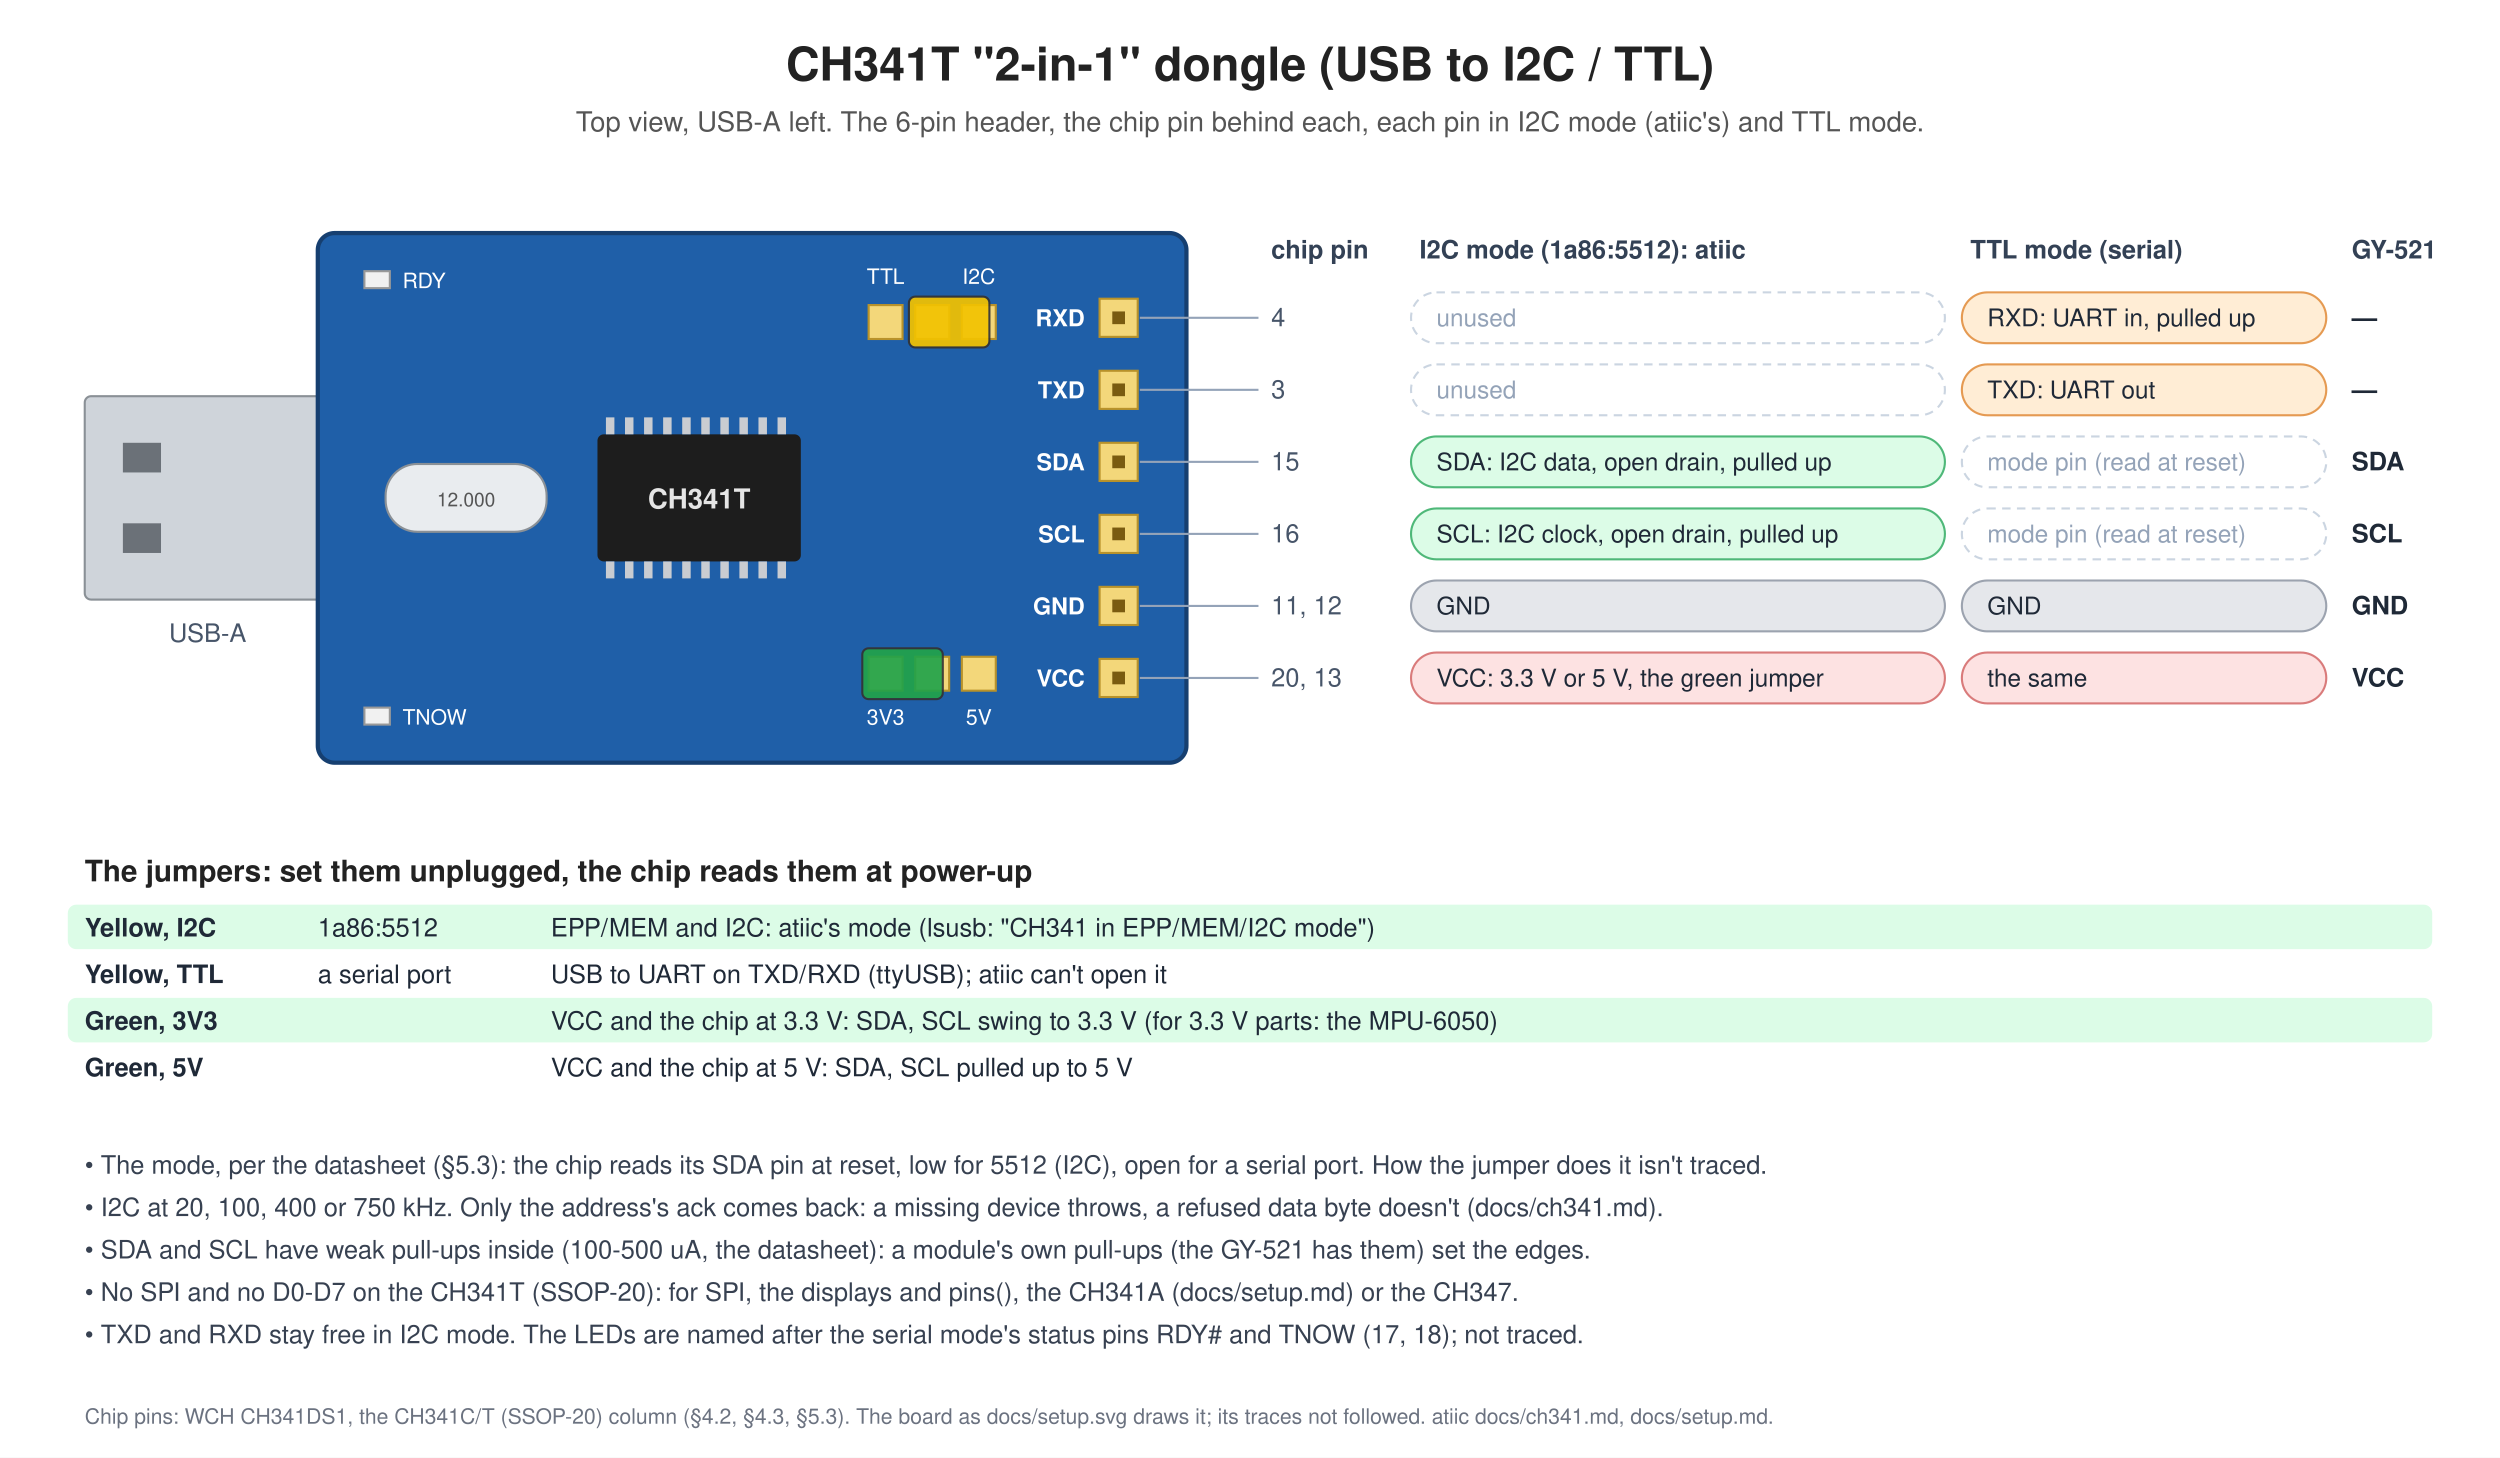
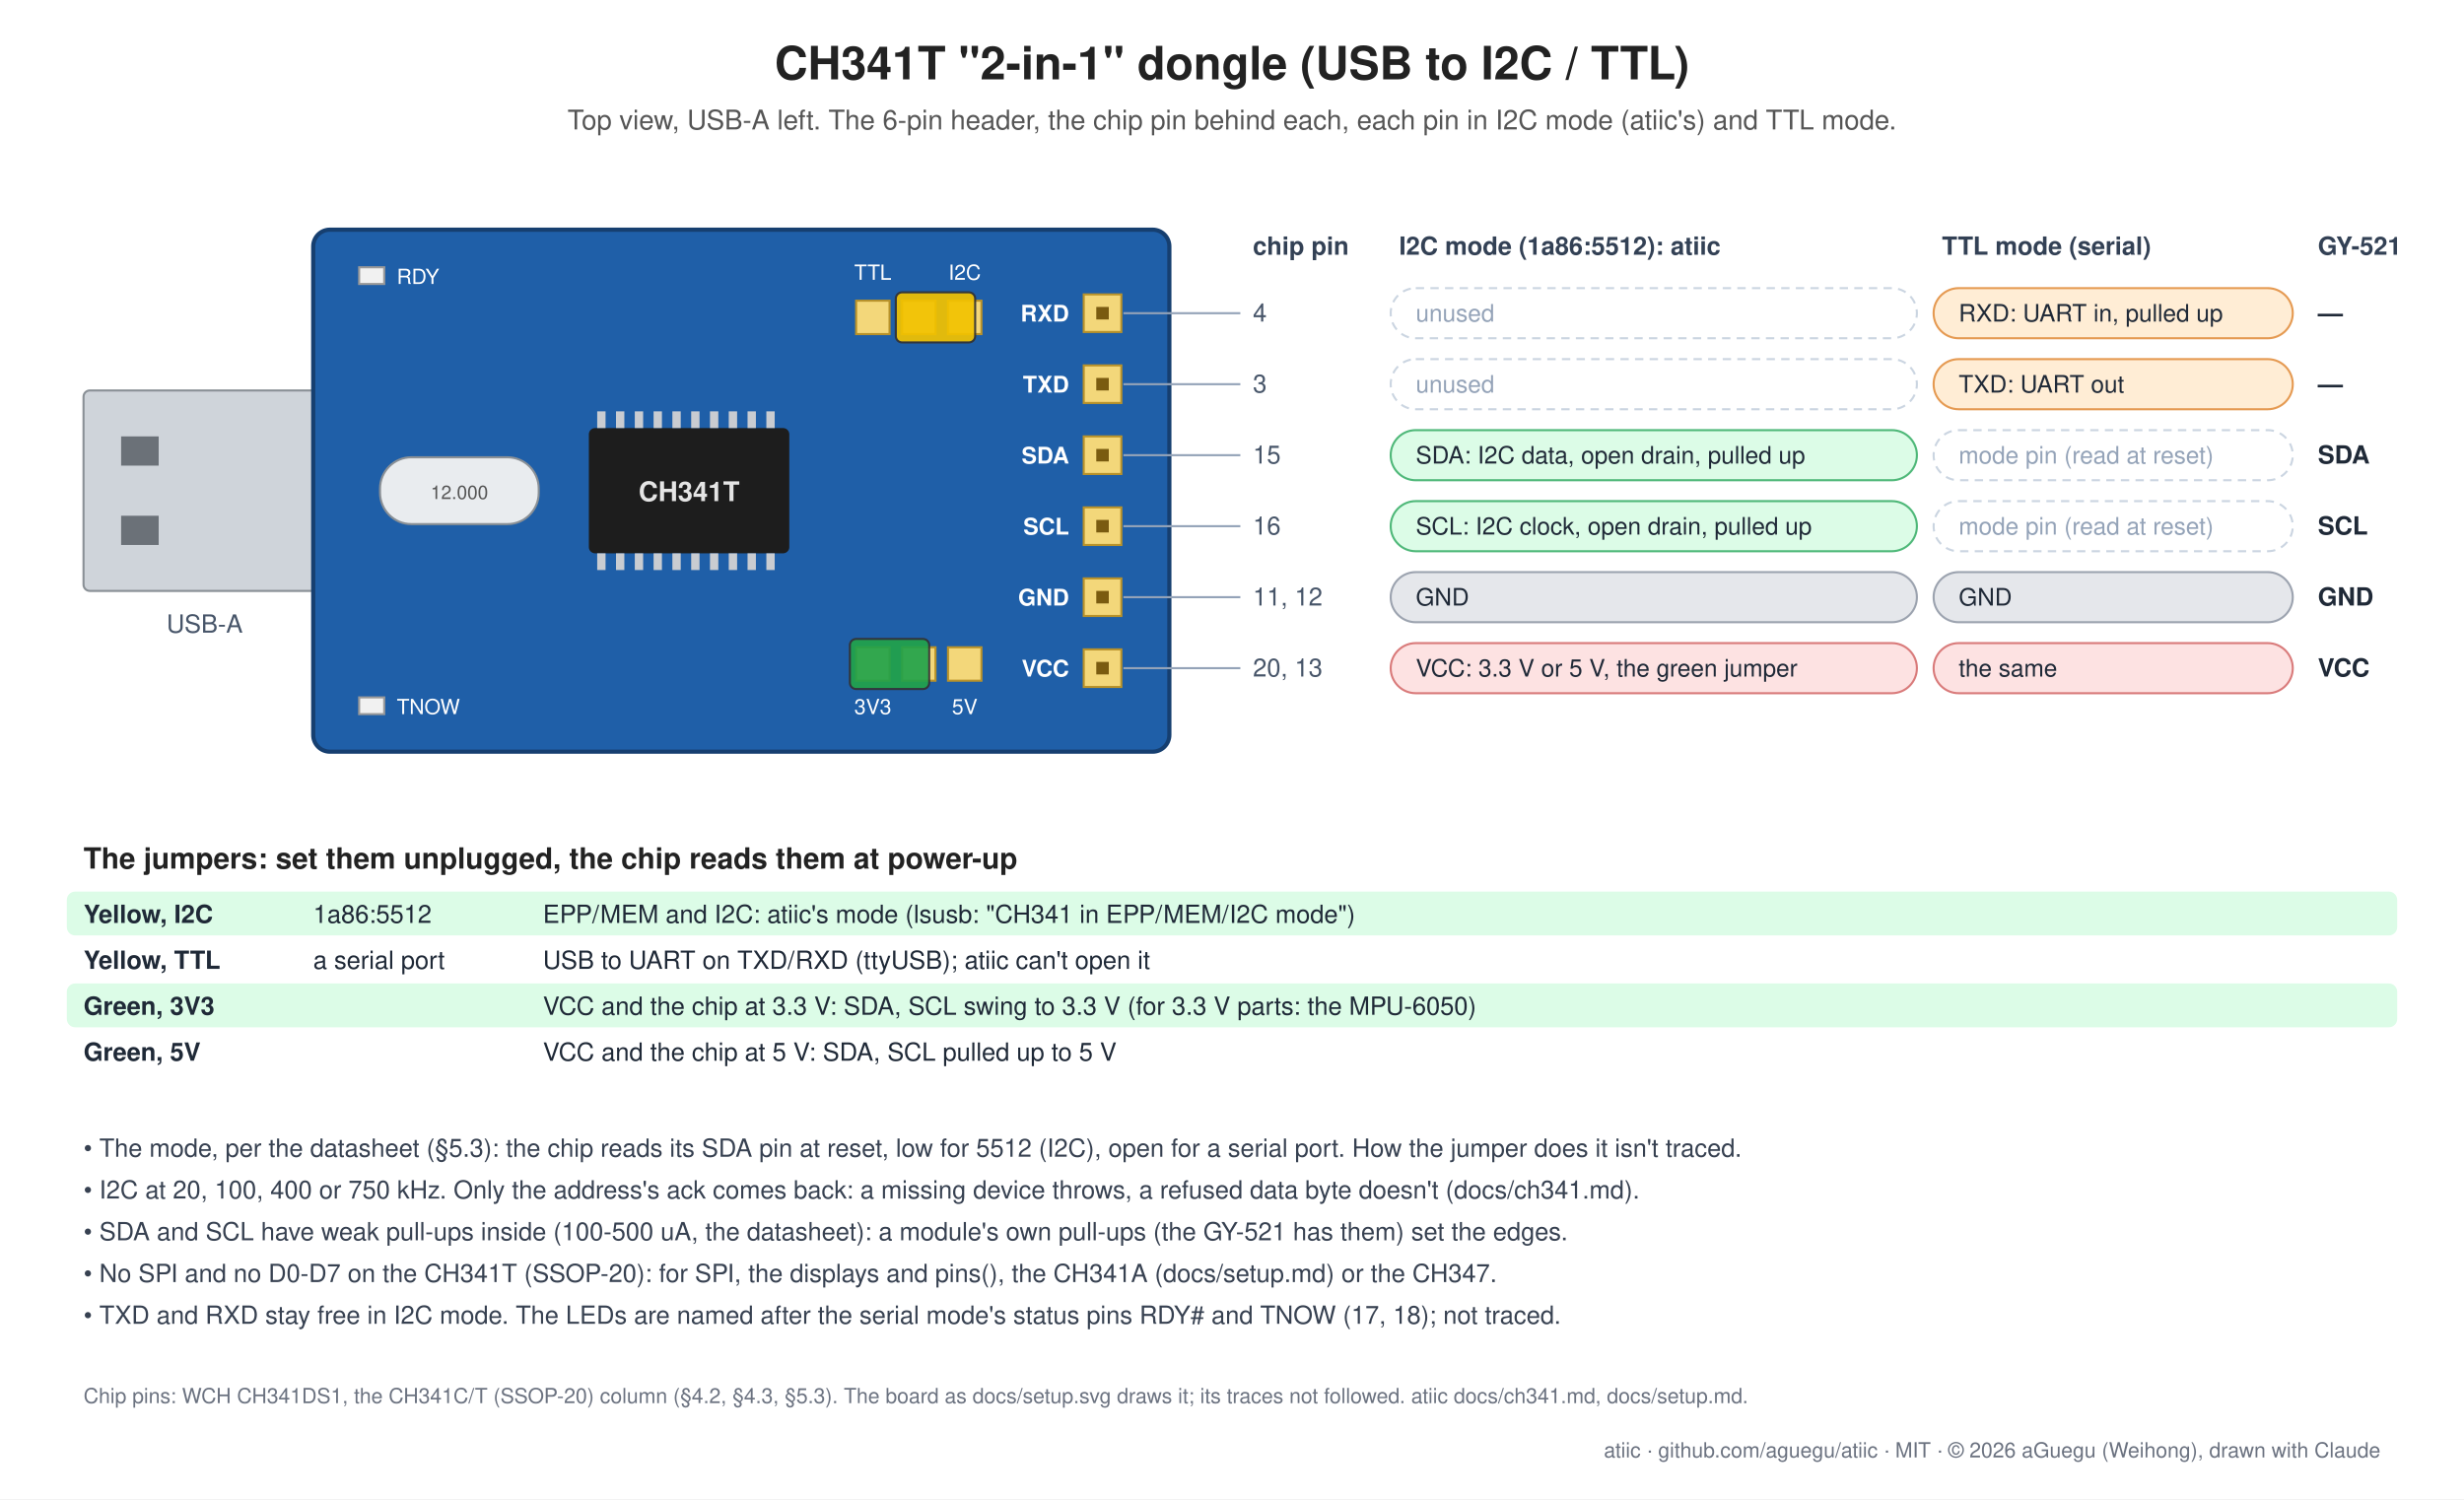
- <svg xmlns="http://www.w3.org/2000/svg" viewBox="0 0 1180 688" width="1180" height="688" font-family="Helvetica, Arial, sans-serif">
-   <rect width="1180" height="688" fill="#ffffff" />
+ <svg xmlns="http://www.w3.org/2000/svg" viewBox="0 0 1180 718" width="1180" height="718" font-family="Helvetica, Arial, sans-serif">
+   <rect width="1180" height="718" fill="#ffffff" />
  <text x="590.0" y="38" text-anchor="middle" font-size="22" font-weight="bold" fill="#222">CH341T "2-in-1" dongle (USB to I2C / TTL)</text>
  <text x="590.0" y="62" text-anchor="middle" font-size="13" fill="#555">Top view, USB-A left. The 6-pin header, the chip pin behind each, each pin in I2C mode (atiic's) and TTL mode.</text>
  <rect x="40" y="187.0" width="116" height="96" rx="3" fill="#cfd4da" stroke="#8a9096" />
  <rect x="58" y="209.0" width="18" height="14" fill="#6b7178" />
  <rect x="58" y="247.0" width="18" height="14" fill="#6b7178" />
  <text x="98" y="303.0" text-anchor="middle" font-size="12" fill="#475569">USB-A</text>
  <rect x="150" y="110" width="410" height="250" rx="8" fill="#1f5fa8" stroke="#163f70" stroke-width="2" />
  <rect x="172" y="128" width="12" height="8" fill="#f1f1f1" stroke="#999" />
  <text x="190" y="136" font-size="10" fill="#fff">RDY</text>
  <rect x="172" y="334" width="12" height="8" fill="#f1f1f1" stroke="#999" />
  <text x="190" y="342" font-size="10" fill="#fff">TNOW</text>
  <rect x="182" y="219.0" width="76" height="32" rx="15" fill="#e9ecef" stroke="#8a9096" />
  <text x="220" y="239.0" text-anchor="middle" font-size="9" fill="#555">12.000</text>
  <rect x="282" y="205.0" width="96" height="60" rx="3" fill="#1d1d1d" />
  <rect x="286" y="197.0" width="4" height="8" fill="#c9ccd1" />
  <rect x="286" y="265.0" width="4" height="8" fill="#c9ccd1" />
  <rect x="295" y="197.0" width="4" height="8" fill="#c9ccd1" />
  <rect x="295" y="265.0" width="4" height="8" fill="#c9ccd1" />
  <rect x="304" y="197.0" width="4" height="8" fill="#c9ccd1" />
  <rect x="304" y="265.0" width="4" height="8" fill="#c9ccd1" />
  <rect x="313" y="197.0" width="4" height="8" fill="#c9ccd1" />
  <rect x="313" y="265.0" width="4" height="8" fill="#c9ccd1" />
  <rect x="322" y="197.0" width="4" height="8" fill="#c9ccd1" />
  <rect x="322" y="265.0" width="4" height="8" fill="#c9ccd1" />
  <rect x="331" y="197.0" width="4" height="8" fill="#c9ccd1" />
  <rect x="331" y="265.0" width="4" height="8" fill="#c9ccd1" />
  <rect x="340" y="197.0" width="4" height="8" fill="#c9ccd1" />
  <rect x="340" y="265.0" width="4" height="8" fill="#c9ccd1" />
  <rect x="349" y="197.0" width="4" height="8" fill="#c9ccd1" />
  <rect x="349" y="265.0" width="4" height="8" fill="#c9ccd1" />
  <rect x="358" y="197.0" width="4" height="8" fill="#c9ccd1" />
  <rect x="358" y="265.0" width="4" height="8" fill="#c9ccd1" />
  <rect x="367" y="197.0" width="4" height="8" fill="#c9ccd1" />
  <rect x="367" y="265.0" width="4" height="8" fill="#c9ccd1" />
  <text x="330" y="240.0" text-anchor="middle" font-size="13" font-weight="bold" fill="#e5e5e5">CH341T</text>
  <rect x="410" y="144" width="16" height="16" fill="#f3d77a" stroke="#b8922a" />
  <rect x="432" y="144" width="16" height="16" fill="#f3d77a" stroke="#b8922a" />
  <rect x="454" y="144" width="16" height="16" fill="#f3d77a" stroke="#b8922a" />
  <rect x="429" y="140" width="38" height="24" rx="3" fill="#f2c200" stroke="#333" opacity="0.92" />
  <text x="418" y="134" text-anchor="middle" font-size="10" fill="#fff">TTL</text>
  <text x="462" y="134" text-anchor="middle" font-size="10" fill="#fff">I2C</text>
  <rect x="410" y="310" width="16" height="16" fill="#f3d77a" stroke="#b8922a" />
  <rect x="432" y="310" width="16" height="16" fill="#f3d77a" stroke="#b8922a" />
  <rect x="454" y="310" width="16" height="16" fill="#f3d77a" stroke="#b8922a" />
  <rect x="407" y="306" width="38" height="24" rx="3" fill="#22a34a" stroke="#333" opacity="0.92" />
  <text x="418" y="342" text-anchor="middle" font-size="10" fill="#fff">3V3</text>
  <text x="462" y="342" text-anchor="middle" font-size="10" fill="#fff">5V</text>
  <rect x="519" y="141" width="18" height="18" fill="#f3d77a" stroke="#b8922a" />
  <rect x="525" y="147" width="6" height="6" fill="#7a5b10" />
  <text x="512" y="154" text-anchor="end" font-size="11" font-weight="bold" fill="#fff">RXD</text>
  <rect x="519" y="175" width="18" height="18" fill="#f3d77a" stroke="#b8922a" />
  <rect x="525" y="181" width="6" height="6" fill="#7a5b10" />
  <text x="512" y="188" text-anchor="end" font-size="11" font-weight="bold" fill="#fff">TXD</text>
  <rect x="519" y="209" width="18" height="18" fill="#f3d77a" stroke="#b8922a" />
  <rect x="525" y="215" width="6" height="6" fill="#7a5b10" />
  <text x="512" y="222" text-anchor="end" font-size="11" font-weight="bold" fill="#fff">SDA</text>
  <rect x="519" y="243" width="18" height="18" fill="#f3d77a" stroke="#b8922a" />
  <rect x="525" y="249" width="6" height="6" fill="#7a5b10" />
  <text x="512" y="256" text-anchor="end" font-size="11" font-weight="bold" fill="#fff">SCL</text>
  <rect x="519" y="277" width="18" height="18" fill="#f3d77a" stroke="#b8922a" />
  <rect x="525" y="283" width="6" height="6" fill="#7a5b10" />
  <text x="512" y="290" text-anchor="end" font-size="11" font-weight="bold" fill="#fff">GND</text>
  <rect x="519" y="311" width="18" height="18" fill="#f3d77a" stroke="#b8922a" />
  <rect x="525" y="317" width="6" height="6" fill="#7a5b10" />
  <text x="512" y="324" text-anchor="end" font-size="11" font-weight="bold" fill="#fff">VCC</text>
  <text x="600" y="122" font-size="12" font-weight="bold" fill="#334155">chip pin</text>
  <text x="670" y="122" font-size="12" font-weight="bold" fill="#334155">I2C mode (1a86:5512): atiic</text>
  <text x="930" y="122" font-size="12" font-weight="bold" fill="#334155">TTL mode (serial)</text>
  <text x="1110" y="122" font-size="12" font-weight="bold" fill="#334155">GY-521</text>
  <line x1="538" y1="150" x2="594" y2="150" stroke="#94a3b8" />
  <text x="600" y="154" font-size="12" fill="#475569">4</text>
  <rect x="666" y="138" width="252" height="24" rx="12" fill="#ffffff" stroke="#cbd5e1" stroke-dasharray="4 3" />
  <text x="678" y="154" font-size="11.5" fill="#94a3b8">unused</text>
  <rect x="926" y="138" width="172" height="24" rx="12" fill="#ffedd5" stroke="#e59a52" />
  <text x="938" y="154" font-size="11.5" fill="#1f2937">RXD: UART in, pulled up</text>
  <text x="1110" y="154" font-size="12" font-weight="bold" fill="#1f2937">—</text>
  <line x1="538" y1="184" x2="594" y2="184" stroke="#94a3b8" />
  <text x="600" y="188" font-size="12" fill="#475569">3</text>
  <rect x="666" y="172" width="252" height="24" rx="12" fill="#ffffff" stroke="#cbd5e1" stroke-dasharray="4 3" />
  <text x="678" y="188" font-size="11.5" fill="#94a3b8">unused</text>
  <rect x="926" y="172" width="172" height="24" rx="12" fill="#ffedd5" stroke="#e59a52" />
  <text x="938" y="188" font-size="11.5" fill="#1f2937">TXD: UART out</text>
  <text x="1110" y="188" font-size="12" font-weight="bold" fill="#1f2937">—</text>
  <line x1="538" y1="218" x2="594" y2="218" stroke="#94a3b8" />
  <text x="600" y="222" font-size="12" fill="#475569">15</text>
  <rect x="666" y="206" width="252" height="24" rx="12" fill="#dcfce7" stroke="#4fb879" />
  <text x="678" y="222" font-size="11.5" fill="#1f2937">SDA: I2C data, open drain, pulled up</text>
  <rect x="926" y="206" width="172" height="24" rx="12" fill="#ffffff" stroke="#cbd5e1" stroke-dasharray="4 3" />
  <text x="938" y="222" font-size="11.5" fill="#94a3b8">mode pin (read at reset)</text>
  <text x="1110" y="222" font-size="12" font-weight="bold" fill="#1f2937">SDA</text>
  <line x1="538" y1="252" x2="594" y2="252" stroke="#94a3b8" />
  <text x="600" y="256" font-size="12" fill="#475569">16</text>
  <rect x="666" y="240" width="252" height="24" rx="12" fill="#dcfce7" stroke="#4fb879" />
  <text x="678" y="256" font-size="11.5" fill="#1f2937">SCL: I2C clock, open drain, pulled up</text>
  <rect x="926" y="240" width="172" height="24" rx="12" fill="#ffffff" stroke="#cbd5e1" stroke-dasharray="4 3" />
  <text x="938" y="256" font-size="11.5" fill="#94a3b8">mode pin (read at reset)</text>
  <text x="1110" y="256" font-size="12" font-weight="bold" fill="#1f2937">SCL</text>
  <line x1="538" y1="286" x2="594" y2="286" stroke="#94a3b8" />
  <text x="600" y="290" font-size="12" fill="#475569">11, 12</text>
  <rect x="666" y="274" width="252" height="24" rx="12" fill="#e5e7eb" stroke="#9ca3af" />
  <text x="678" y="290" font-size="11.5" fill="#1f2937">GND</text>
  <rect x="926" y="274" width="172" height="24" rx="12" fill="#e5e7eb" stroke="#9ca3af" />
  <text x="938" y="290" font-size="11.5" fill="#1f2937">GND</text>
  <text x="1110" y="290" font-size="12" font-weight="bold" fill="#1f2937">GND</text>
  <line x1="538" y1="320" x2="594" y2="320" stroke="#94a3b8" />
  <text x="600" y="324" font-size="12" fill="#475569">20, 13</text>
  <rect x="666" y="308" width="252" height="24" rx="12" fill="#fde2e2" stroke="#d97b7b" />
  <text x="678" y="324" font-size="11.5" fill="#1f2937">VCC: 3.3 V or 5 V, the green jumper</text>
  <rect x="926" y="308" width="172" height="24" rx="12" fill="#fde2e2" stroke="#d97b7b" />
  <text x="938" y="324" font-size="11.5" fill="#1f2937">the same</text>
  <text x="1110" y="324" font-size="12" font-weight="bold" fill="#1f2937">VCC</text>
  <text x="40" y="416" font-size="14" font-weight="bold" fill="#222">The jumpers: set them unplugged, the chip reads them at power-up</text>
  <rect x="32" y="427" width="1116" height="21" rx="4" fill="#dcfce7" />
  <text x="40" y="442" font-size="12" font-weight="bold" fill="#1f2937">Yellow, I2C</text>
  <text x="150" y="442" font-size="12" fill="#1f2937">1a86:5512</text>
  <text x="260" y="442" font-size="12" fill="#1f2937">EPP/MEM and I2C: atiic's mode (lsusb: "CH341 in EPP/MEM/I2C mode")</text>
  <text x="40" y="464" font-size="12" font-weight="bold" fill="#1f2937">Yellow, TTL</text>
  <text x="150" y="464" font-size="12" fill="#1f2937">a serial port</text>
  <text x="260" y="464" font-size="12" fill="#1f2937">USB to UART on TXD/RXD (ttyUSB); atiic can't open it</text>
  <rect x="32" y="471" width="1116" height="21" rx="4" fill="#dcfce7" />
  <text x="40" y="486" font-size="12" font-weight="bold" fill="#1f2937">Green, 3V3</text>
  <text x="150" y="486" font-size="12" fill="#1f2937" />
  <text x="260" y="486" font-size="12" fill="#1f2937">VCC and the chip at 3.3 V: SDA, SCL swing to 3.3 V (for 3.3 V parts: the MPU-6050)</text>
  <text x="40" y="508" font-size="12" font-weight="bold" fill="#1f2937">Green, 5V</text>
  <text x="150" y="508" font-size="12" fill="#1f2937" />
  <text x="260" y="508" font-size="12" fill="#1f2937">VCC and the chip at 5 V: SDA, SCL pulled up to 5 V</text>
  <text x="40" y="554" font-size="12" fill="#374151">• The mode, per the datasheet (§5.3): the chip reads its SDA pin at reset, low for 5512 (I2C), open for a serial port. How the jumper does it isn't traced.</text>
  <text x="40" y="574" font-size="12" fill="#374151">• I2C at 20, 100, 400 or 750 kHz. Only the address's ack comes back: a missing device throws, a refused data byte doesn't (docs/ch341.md).</text>
  <text x="40" y="594" font-size="12" fill="#374151">• SDA and SCL have weak pull-ups inside (100-500 uA, the datasheet): a module's own pull-ups (the GY-521 has them) set the edges.</text>
  <text x="40" y="614" font-size="12" fill="#374151">• No SPI and no D0-D7 on the CH341T (SSOP-20): for SPI, the displays and pins(), the CH341A (docs/setup.md) or the CH347.</text>
  <text x="40" y="634" font-size="12" fill="#374151">• TXD and RXD stay free in I2C mode. The LEDs are named after the serial mode's status pins RDY# and TNOW (17, 18); not traced.</text>
  <text x="40" y="672" font-size="10" fill="#6b7280">Chip pins: WCH CH341DS1, the CH341C/T (SSOP-20) column (§4.2, §4.3, §5.3). The board as docs/setup.svg draws it; its traces not followed. atiic docs/ch341.md, docs/setup.md.</text>
+   <text x="1140" y="698" text-anchor="end" font-size="10" fill="#6b7280">atiic · github.com/aguegu/atiic · MIT · © 2026 aGuegu (Weihong), drawn with Claude</text>
</svg>
